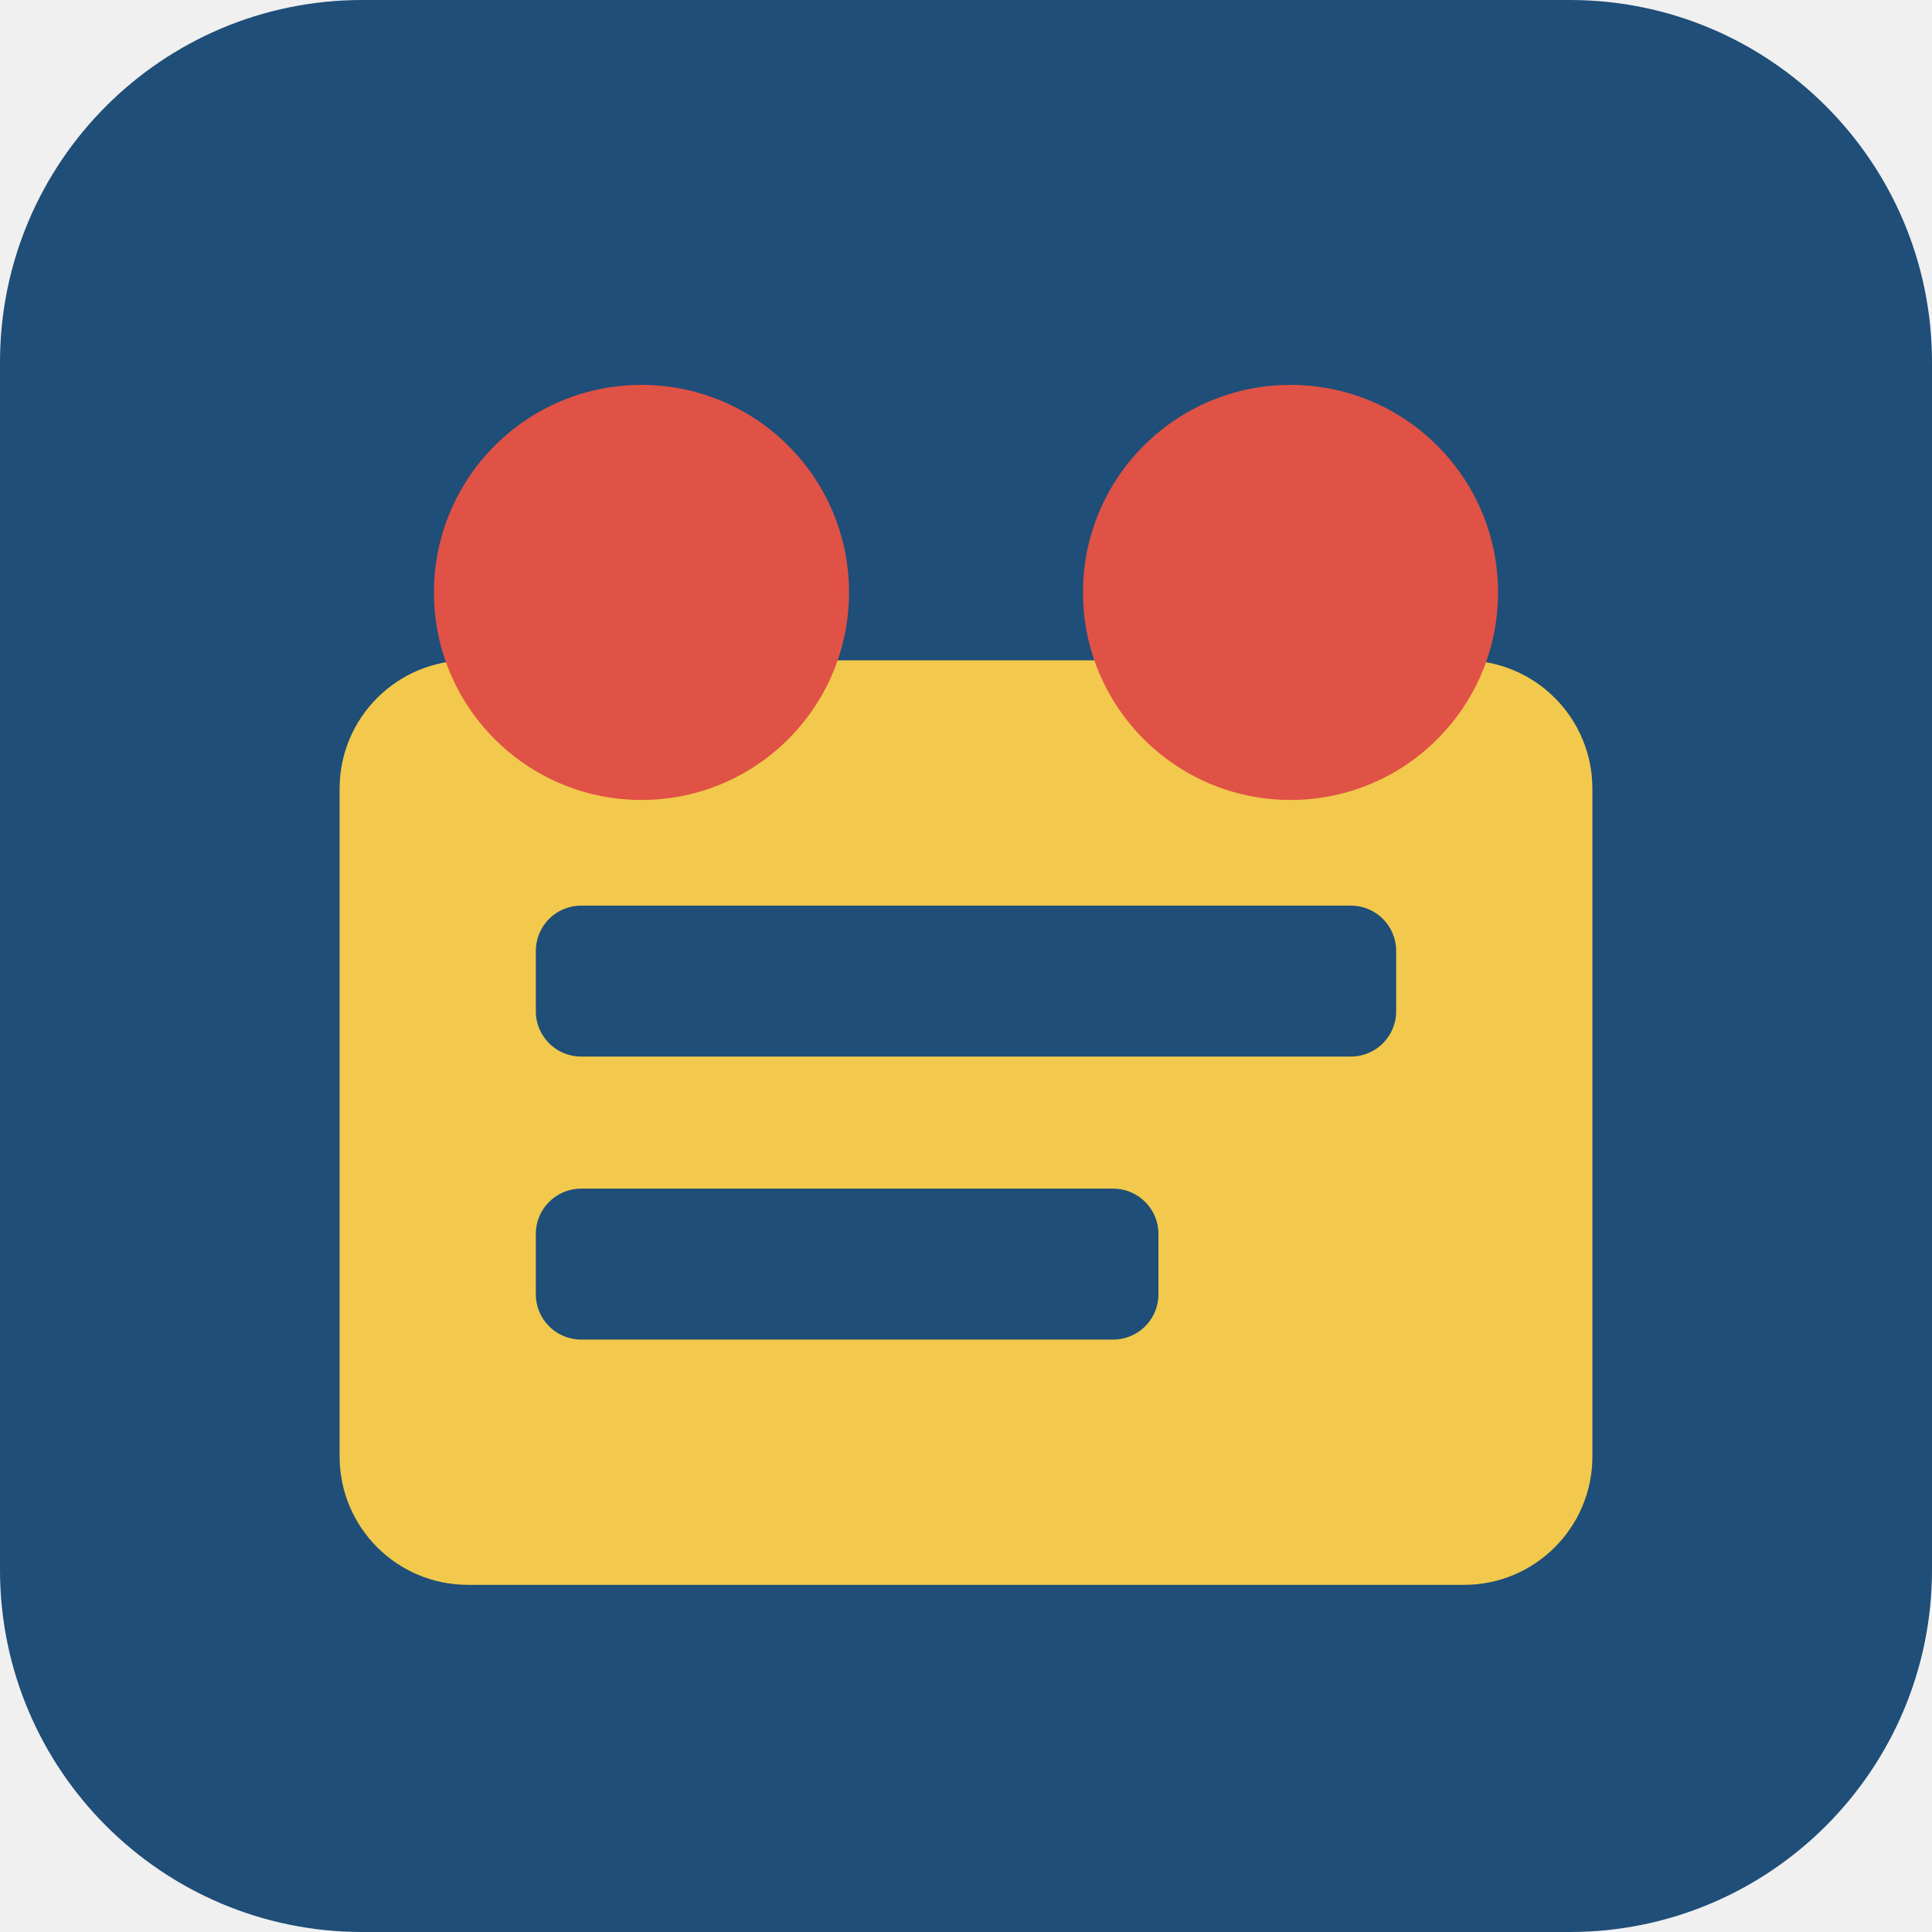
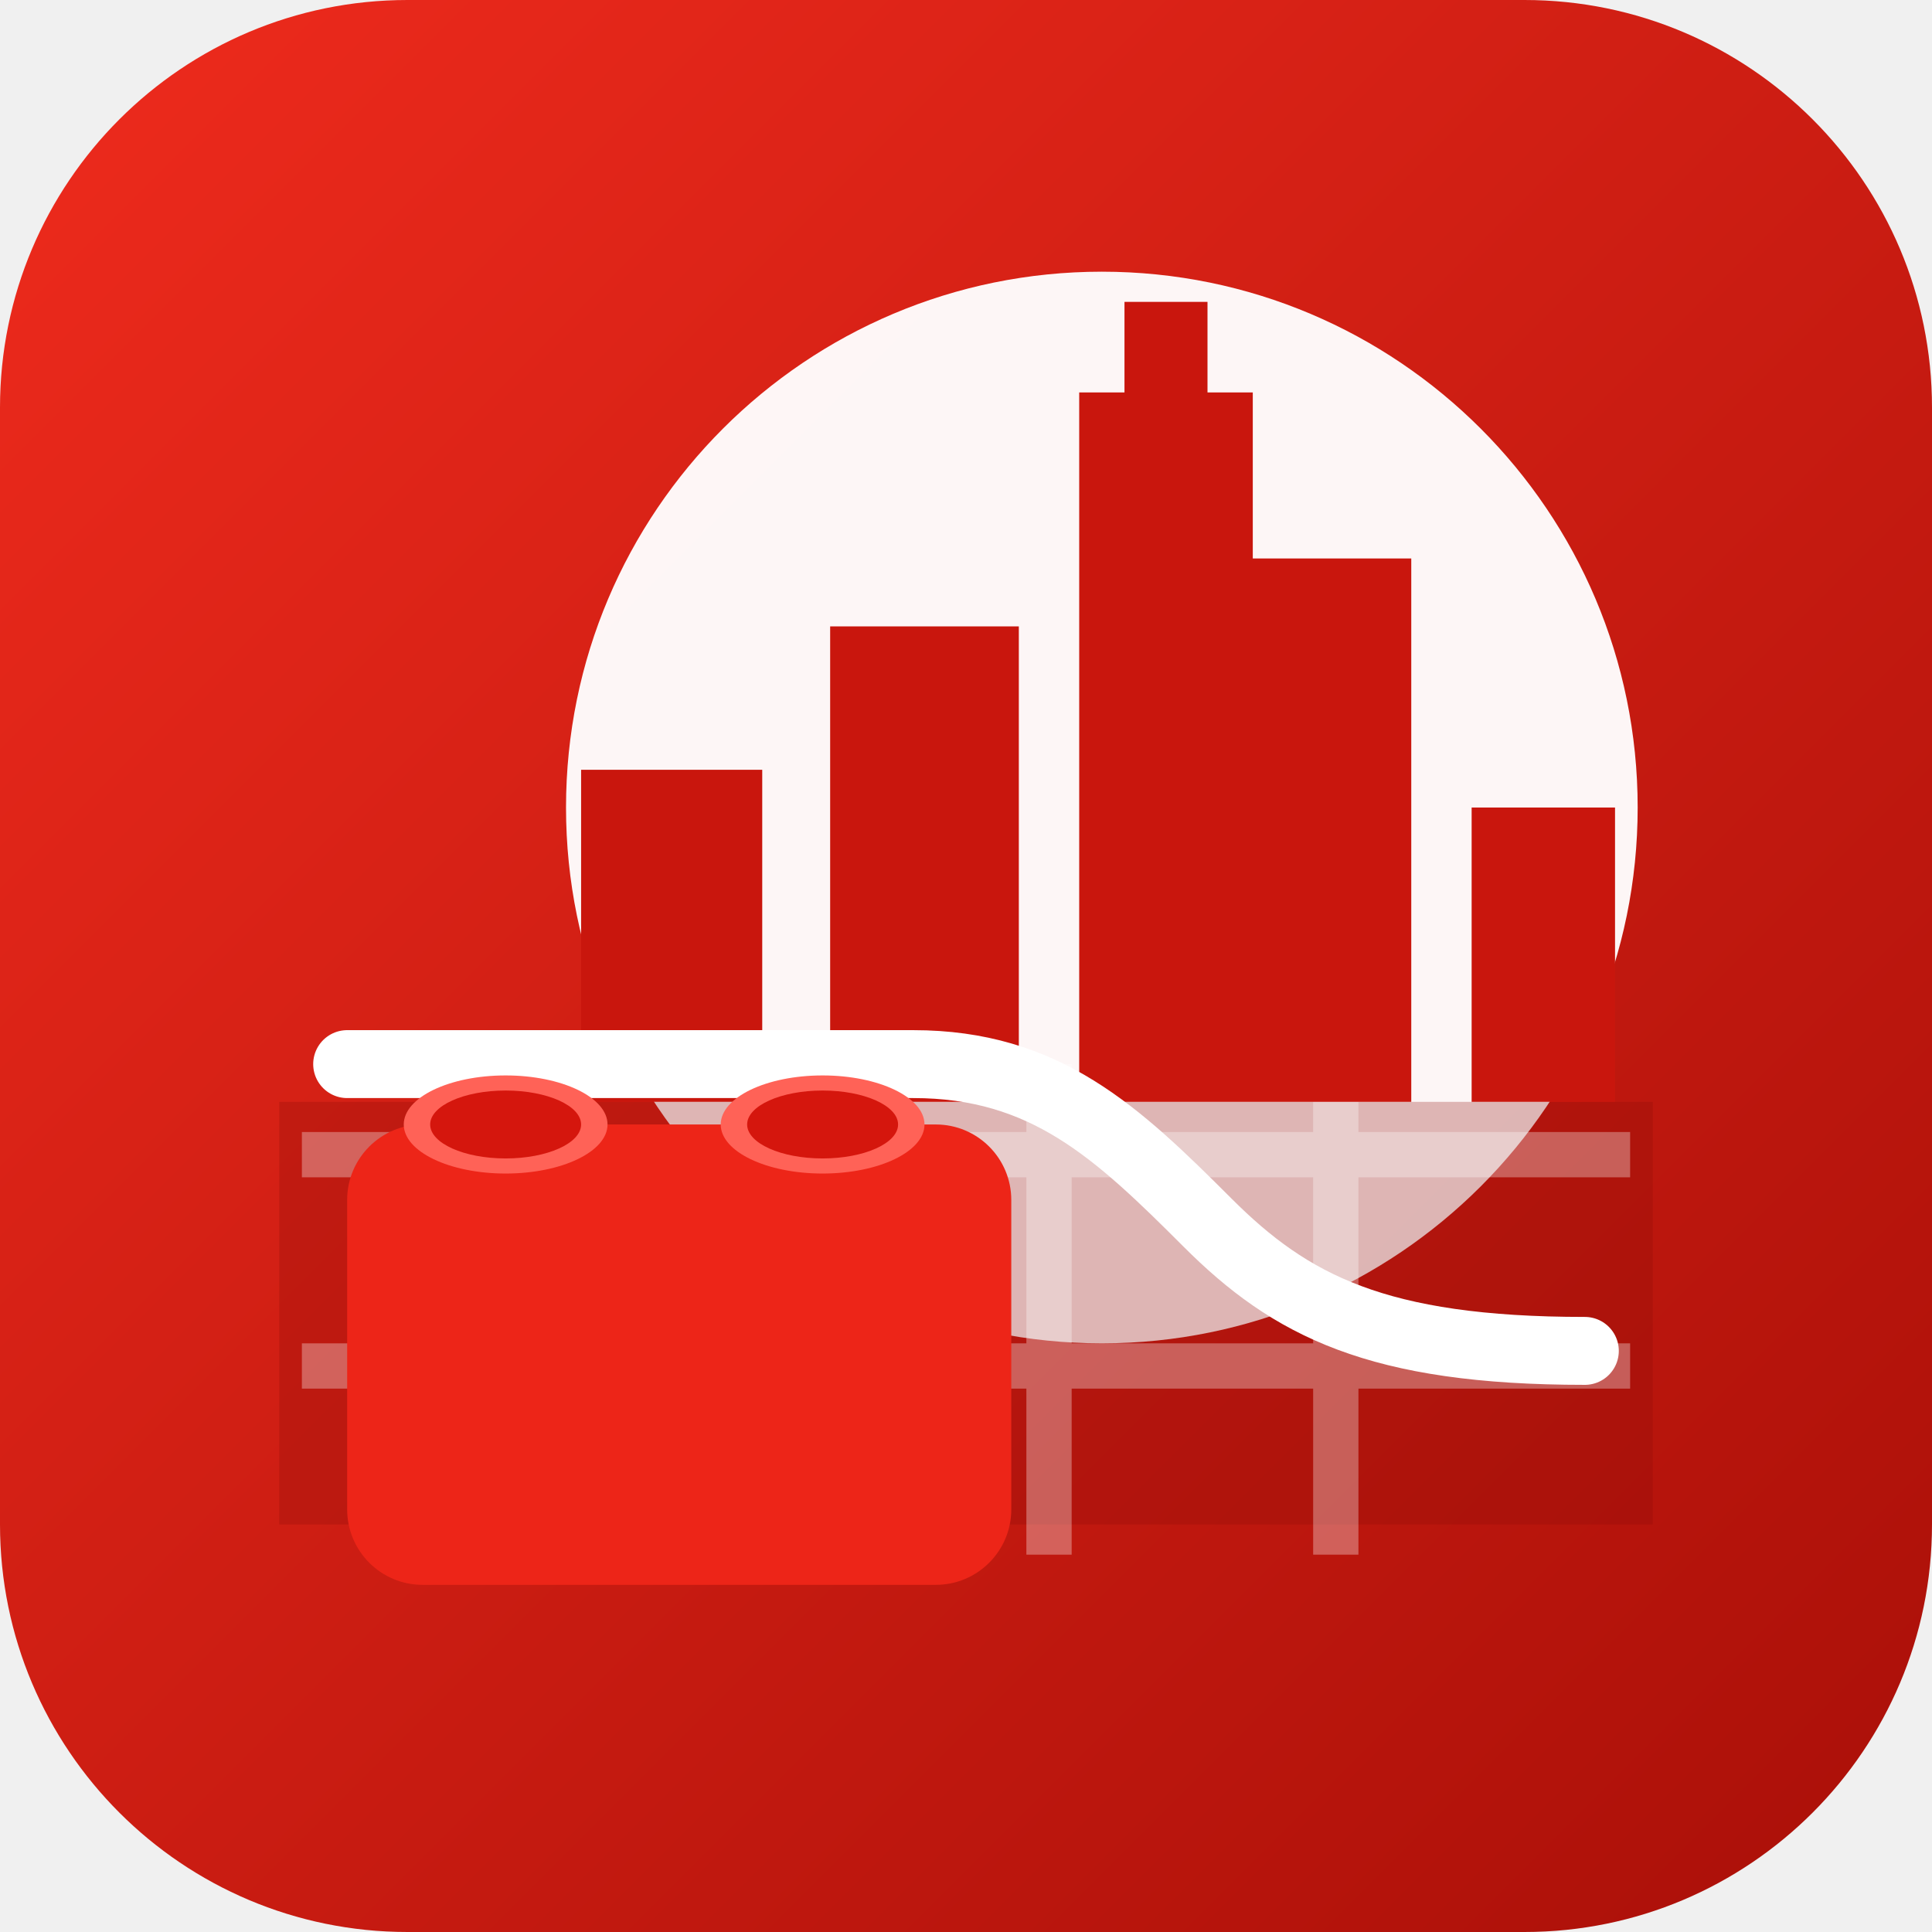
<svg xmlns="http://www.w3.org/2000/svg" viewBox="0 0 512 512">
-   <rect width="512" height="512" rx="96" fill="#1f4e78" />
-   <rect x="90" y="175" width="332" height="245" rx="34" fill="#f2c94c" />
-   <circle cx="170" cy="157" r="55" fill="#e05245" />
-   <circle cx="342" cy="157" r="55" fill="#e05245" />
-   <rect x="142" y="240" width="228" height="40" rx="12" fill="#1f4e78" />
-   <rect x="142" y="315" width="165" height="40" rx="12" fill="#1f4e78" />
+   <defs>
+     <linearGradient id="r" x1="0" y1="0" x2="1" y2="1">
+       <stop stop-color="#ef2b1d" />
+       <stop offset="1" stop-color="#a90f08" />
+     </linearGradient>
+   </defs>
+   <rect width="512" height="512" rx="108" fill="url(#r)" />
+   <circle cx="292" cy="214" r="142" fill="#fff" opacity=".96" />
+   <path d="M74 292h364v112H74z" fill="#8d0c07" opacity=".28" />
+   <path d="M80 306h352M80 362h352M126 282v130M202 282v130M278 282v130M354 282v130" stroke="#fff" stroke-width="12" opacity=".32" />
+   <path d="M286 104h46v188h-46zM298 80h22v28h-22zM326 148h48v144h-48zM220 166h50v126h-50zM154 204h48v88h-48zM390 214h38v78h-38z" fill="#c9160d" />
+   <path d="M92 282h150c35 0 54 18 78 42 22 22 45 34 100 34" fill="none" stroke="#fff" stroke-width="18" stroke-linecap="round" />
+   <g transform="translate(92 250)">
+     <rect x="0" y="48" width="176" height="122" rx="20" fill="#ed2518" />
+     <ellipse cx="42" cy="48" rx="27" ry="13" fill="#ff6257" />
+     <ellipse cx="126" cy="48" rx="27" ry="13" fill="#ff6257" />
+     <ellipse cx="42" cy="48" rx="20" ry="9" fill="#d5160d" />
+     <ellipse cx="126" cy="48" rx="20" ry="9" fill="#d5160d" />
+   </g>
</svg>
